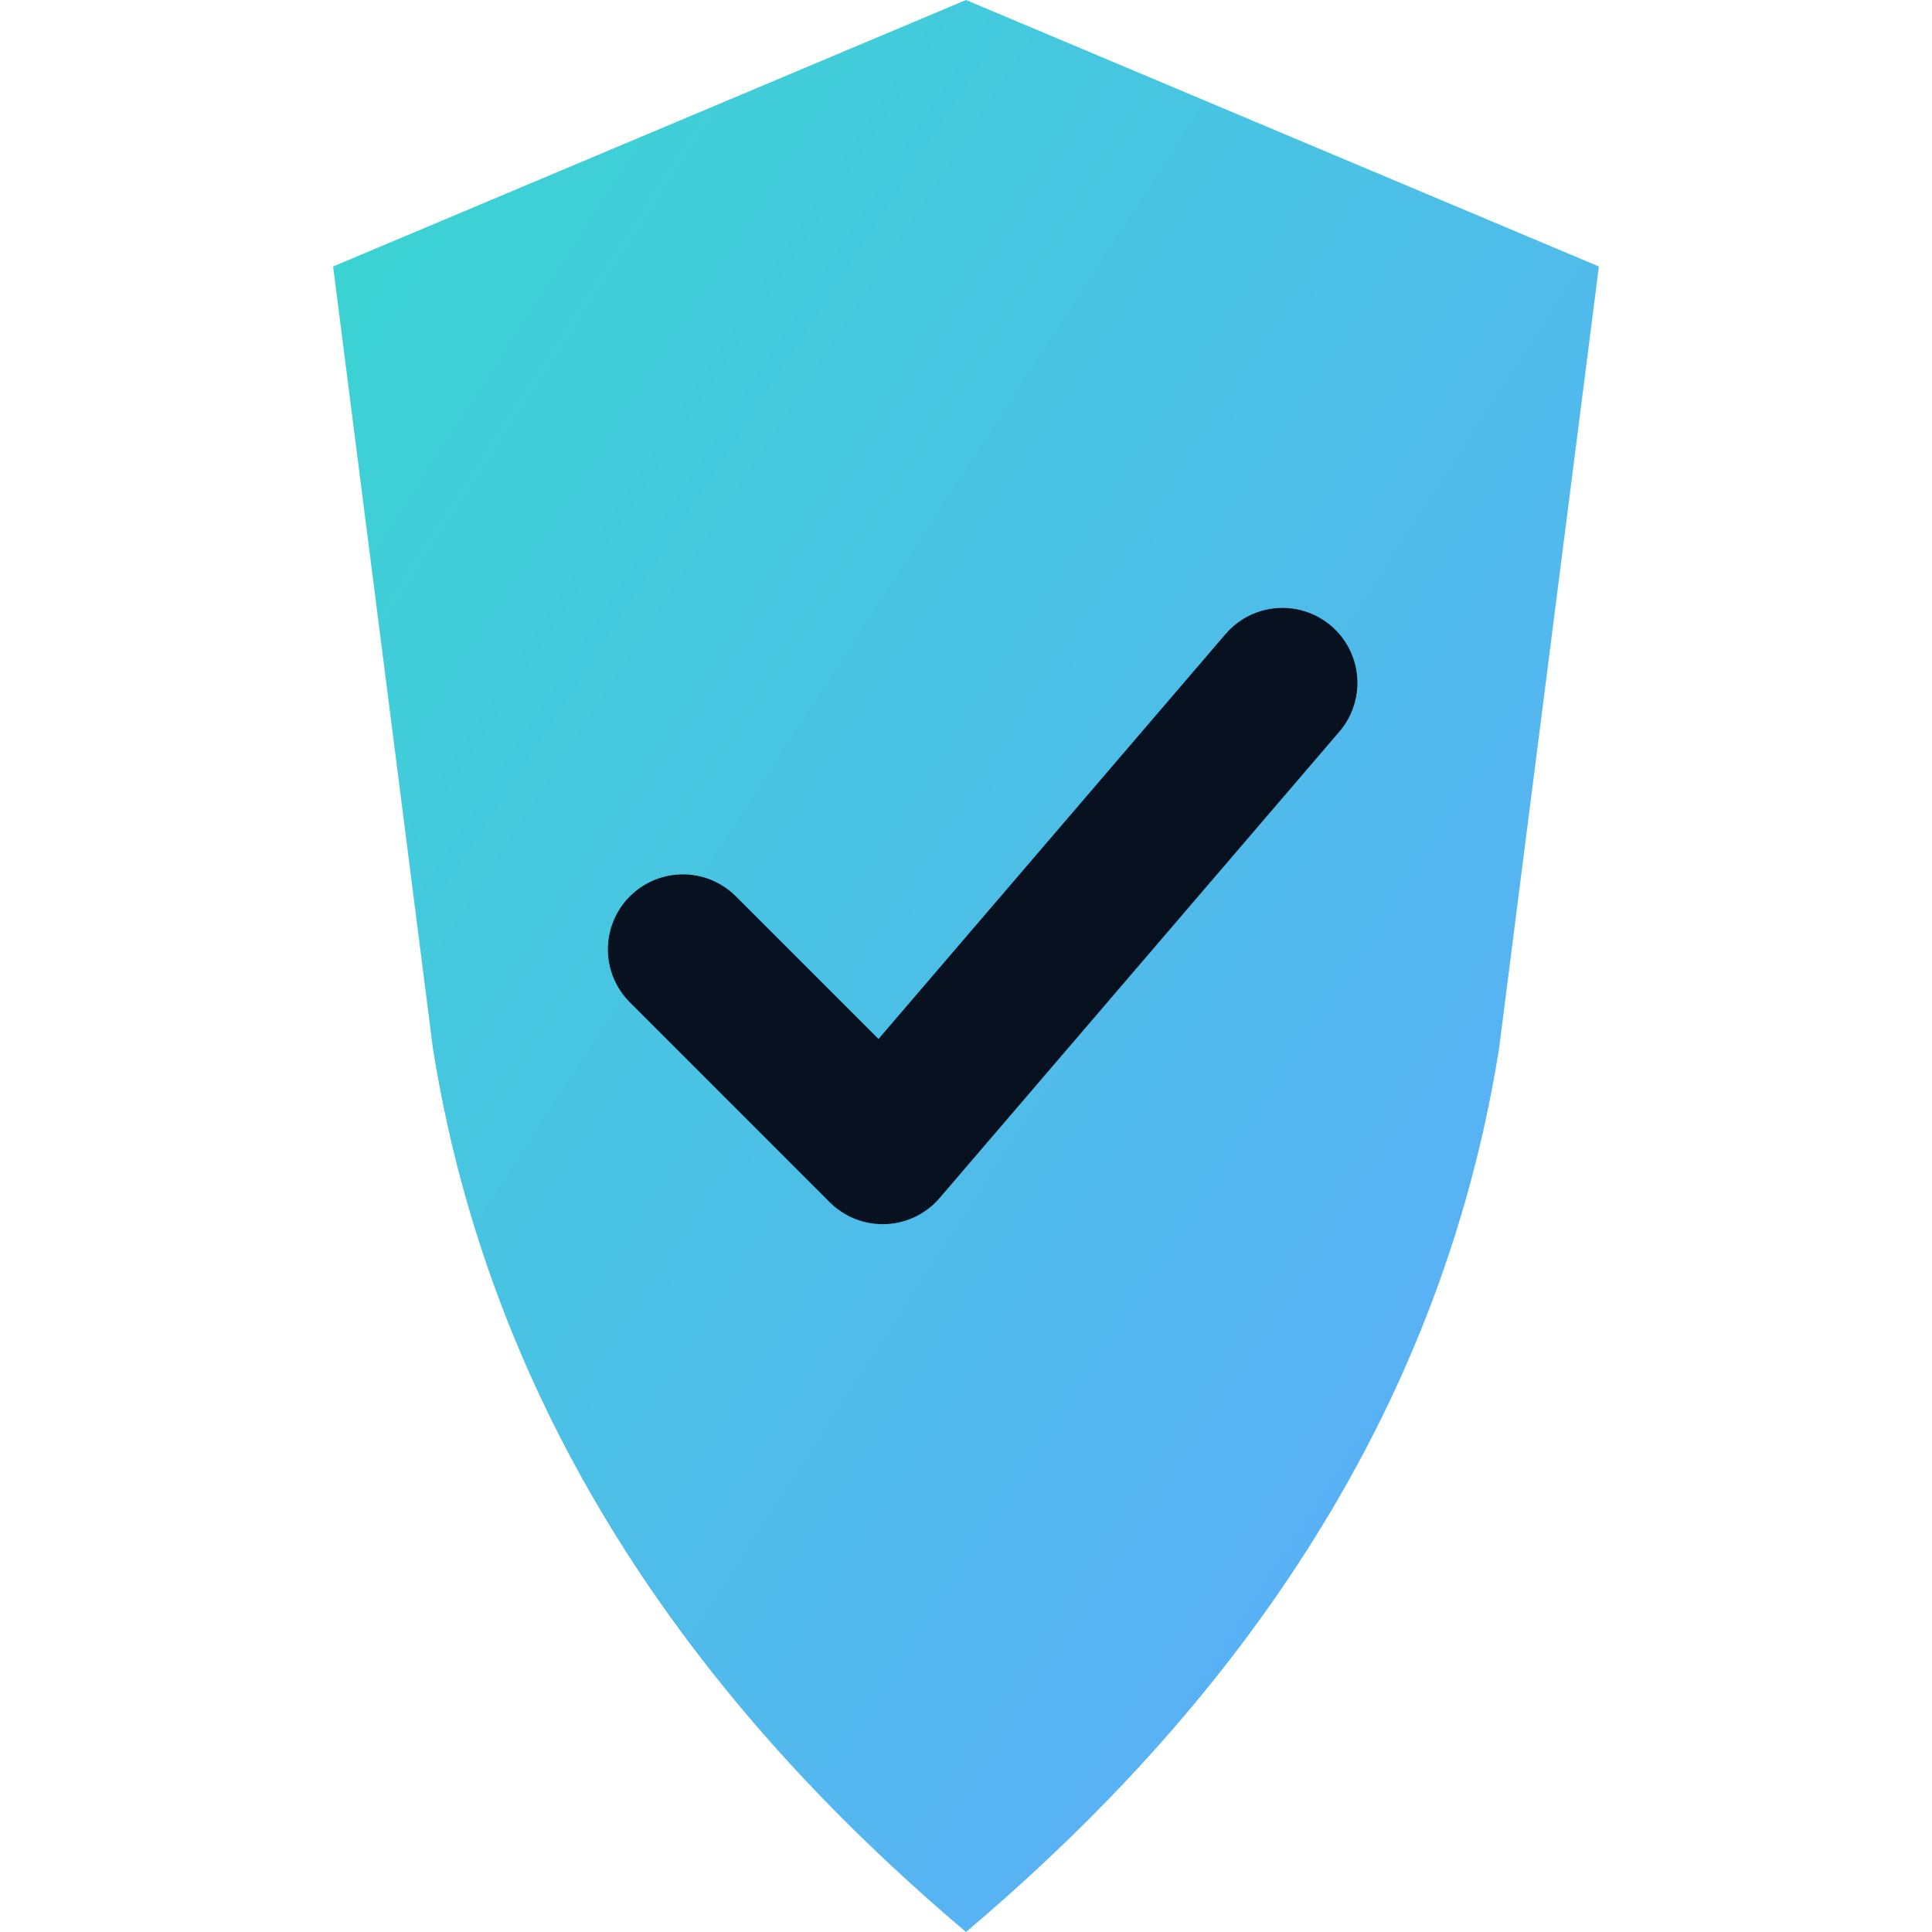
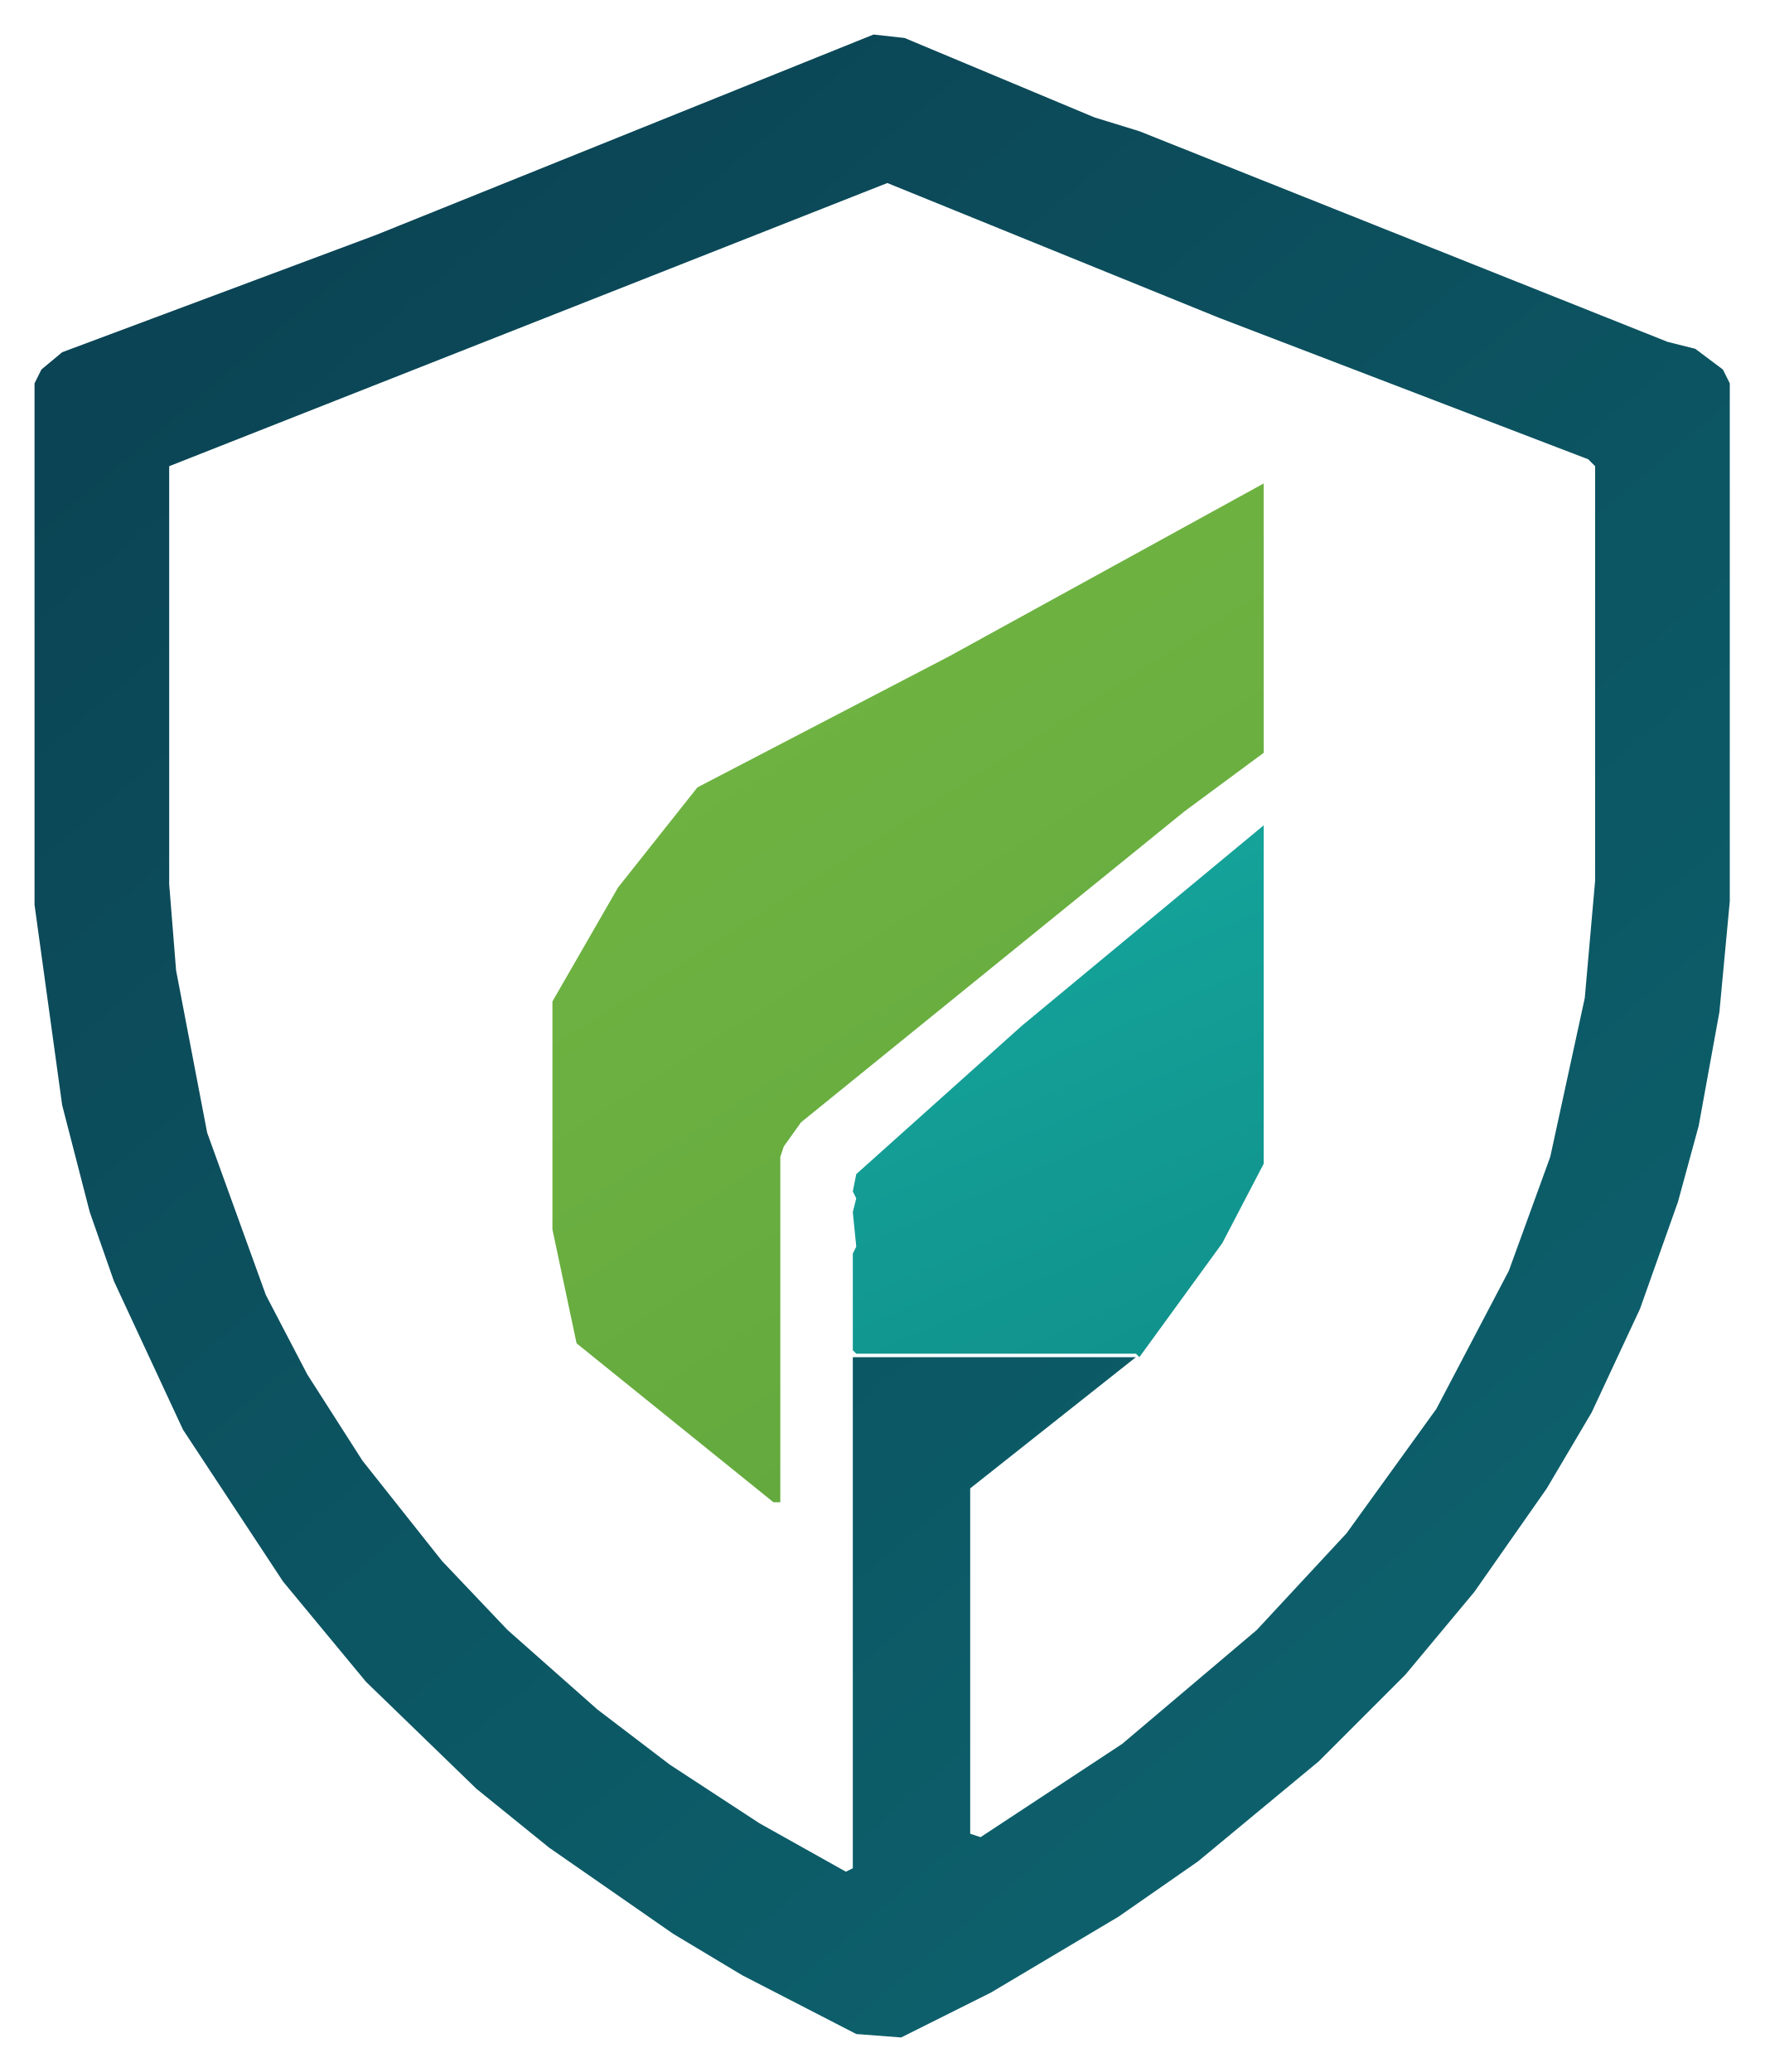
- <svg xmlns="http://www.w3.org/2000/svg" viewBox="0 0 116 116" role="img" aria-labelledby="title">
+ <svg xmlns="http://www.w3.org/2000/svg" width="511.000" height="600.000" viewBox="169.000 77.000 511.000 600.000" role="img" aria-labelledby="title desc">
  <defs>
-     <linearGradient id="shield" x1="0" y1="0" x2="1" y2="1">
-       <stop offset="0" stop-color="#38d6d0" />
-       <stop offset="1" stop-color="#62a7ff" />
+     <linearGradient id="shieldGradient" gradientUnits="userSpaceOnUse" x1="169.000" y1="77.000" x2="680.000" y2="677.000">
+       <stop offset="0" stop-color="#0b3f50" />
+       <stop offset="1" stop-color="#0d6872" />
+     </linearGradient>
+     <linearGradient id="greenGradient" gradientUnits="userSpaceOnUse" x1="347.850" y1="227.000" x2="501.150" y2="467.000">
+       <stop offset="0" stop-color="#72b743" />
+       <stop offset="1" stop-color="#63a83d" />
+     </linearGradient>
+     <linearGradient id="tealGradient" gradientUnits="userSpaceOnUse" x1="450.050" y1="347.000" x2="536.920" y2="545.000">
+       <stop offset="0" stop-color="#14a39a" />
+       <stop offset="1" stop-color="#0e8883" />
    </linearGradient>
  </defs>
-   <g transform="translate(14 0)">
-     <path d="M44 0L82 16L76 63C72 88 57 105 44 116C31 105 16 88 12 63L6 16Z" fill="url(#shield)" />
-     <path d="M27 57L39 69L63 41" fill="none" stroke="#07111f" stroke-width="9" stroke-linecap="round" stroke-linejoin="round" />
-   </g>
+   <path d="M 422.000 87.000 L 278.000 145.000 L 187.000 179.000 L 181.000 184.000 L 179.000 188.000 L 179.000 339.000 L 187.000 397.000 L 195.000 428.000 L 202.000 448.000 L 222.000 491.000 L 251.000 535.000 L 275.000 564.000 L 307.000 595.000 L 328.000 612.000 L 364.000 637.000 L 384.000 649.000 L 417.000 666.000 L 430.000 667.000 L 456.000 654.000 L 493.000 632.000 L 516.000 616.000 L 551.000 587.000 L 576.000 562.000 L 596.000 538.000 L 617.000 508.000 L 630.000 486.000 L 644.000 456.000 L 655.000 425.000 L 661.000 403.000 L 667.000 370.000 L 670.000 338.000 L 670.000 188.000 L 668.000 184.000 L 660.000 178.000 L 652.000 176.000 L 499.000 115.000 L 486.000 111.000 L 431.000 88.000 Z M 426.000 130.000 L 522.000 169.000 L 629.000 210.000 L 631.000 212.000 L 631.000 332.000 L 628.000 366.000 L 618.000 412.000 L 606.000 445.000 L 585.000 485.000 L 559.000 521.000 L 533.000 549.000 L 494.000 582.000 L 453.000 609.000 L 450.000 608.000 L 450.000 508.000 L 498.000 470.000 L 416.000 470.000 L 416.000 618.000 L 414.000 619.000 L 389.000 605.000 L 363.000 588.000 L 342.000 572.000 L 316.000 549.000 L 297.000 529.000 L 274.000 500.000 L 258.000 475.000 L 246.000 452.000 L 229.000 405.000 L 220.000 358.000 L 218.000 333.000 L 218.000 212.000 Z" fill="url(#shieldGradient)" fill-rule="evenodd" clip-rule="evenodd" />
+   <path d="M 535.000 217.000 L 444.000 267.000 L 371.000 305.000 L 348.000 334.000 L 329.000 367.000 L 329.000 433.000 L 336.000 466.000 L 393.000 512.000 L 395.000 512.000 L 395.000 412.000 L 396.000 409.000 L 401.000 402.000 L 512.000 312.000 L 535.000 295.000 Z" fill="url(#greenGradient)" />
+   <path d="M 535.000 316.000 L 465.000 374.000 L 417.000 417.000 L 416.000 422.000 L 417.000 424.000 L 416.000 428.000 L 417.000 438.000 L 416.000 440.000 L 416.000 468.000 L 417.000 469.000 L 498.000 469.000 L 499.000 470.000 L 523.000 437.000 L 535.000 414.000 Z" fill="url(#tealGradient)" />
</svg>
